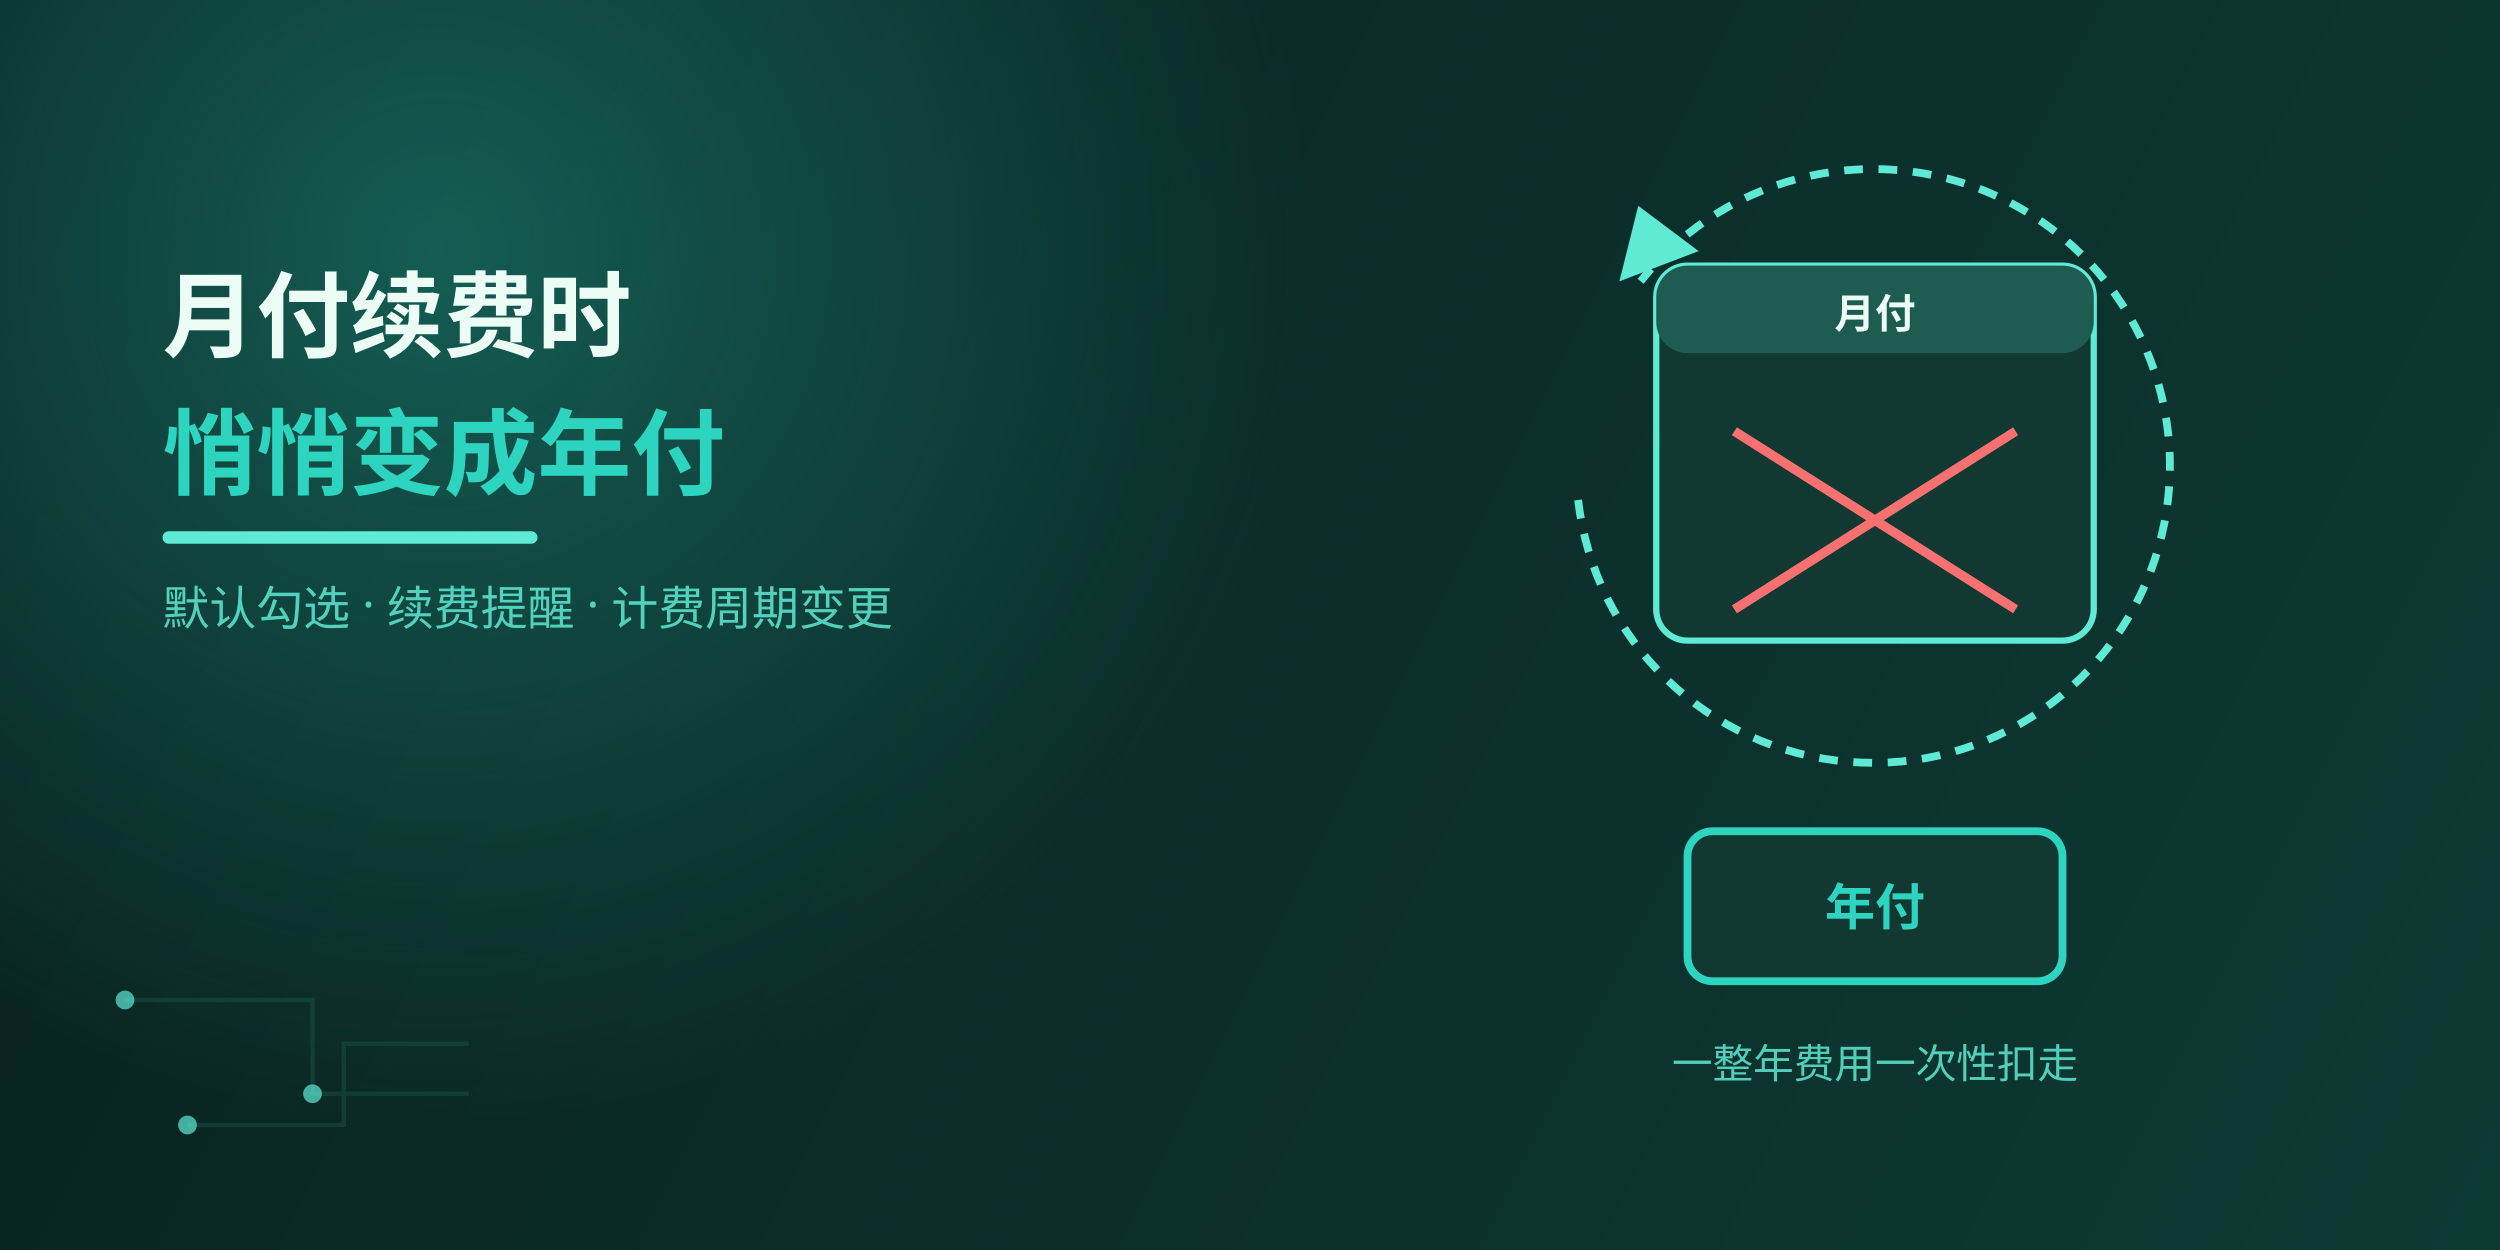
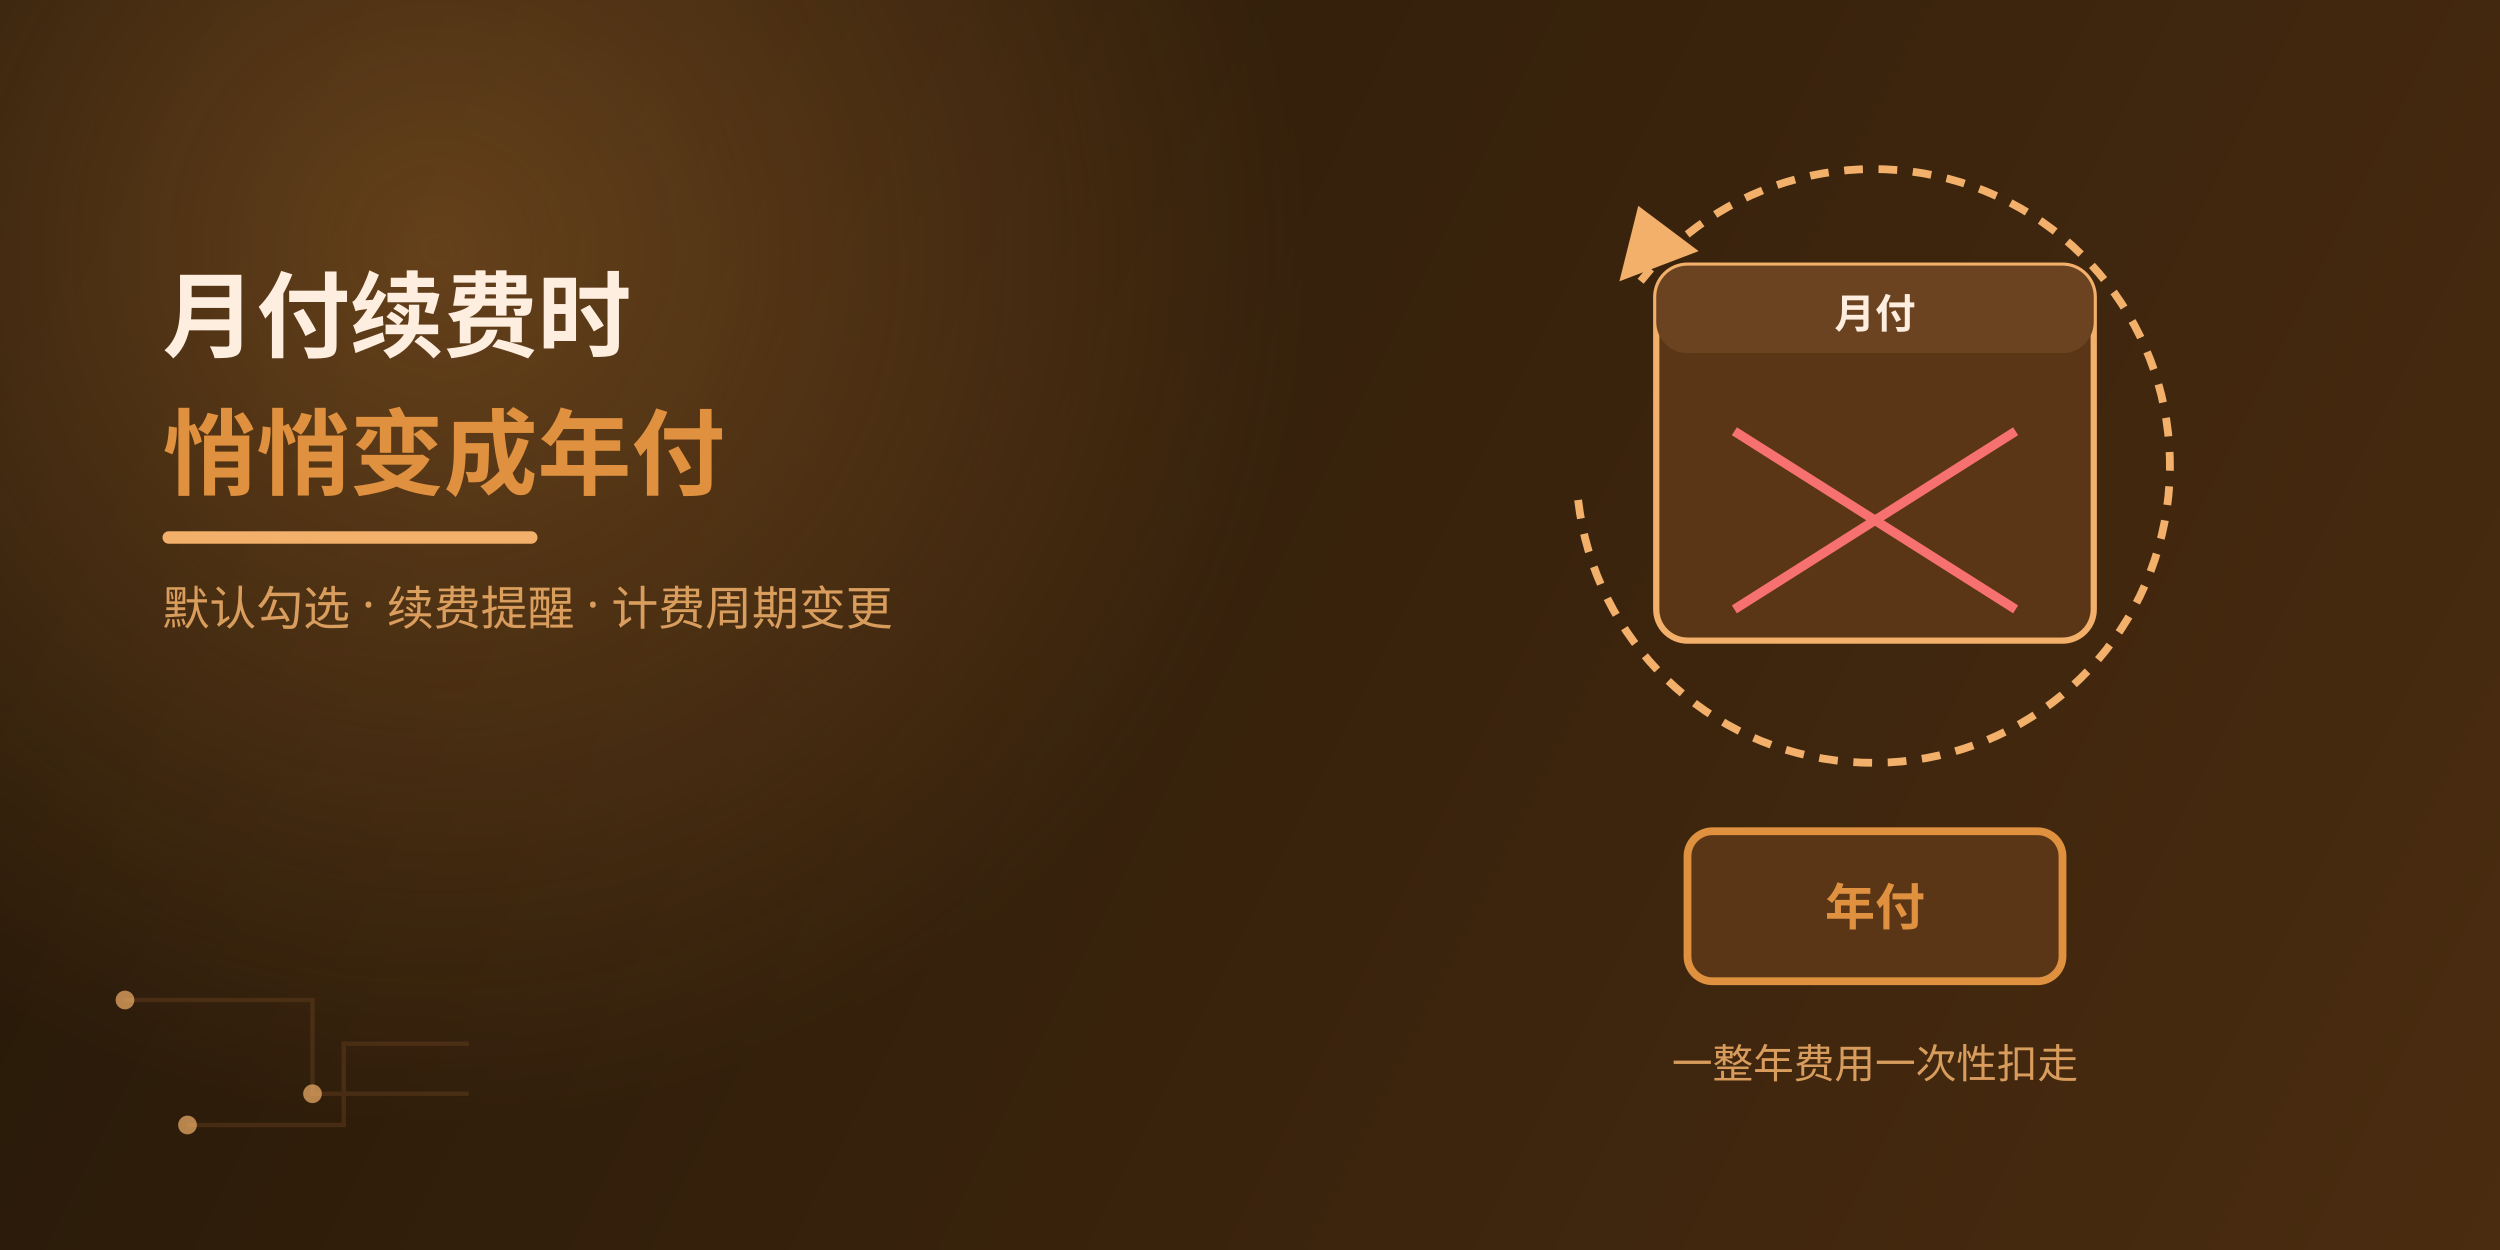
<svg xmlns="http://www.w3.org/2000/svg" viewBox="0 0 800 400" role="img" aria-label="AI订阅月付续费时被静默换成年付方案封面图">
  <defs>
    <linearGradient id="bgGradCycle" x1="0" y1="0" x2="800" y2="400" gradientUnits="userSpaceOnUse">
-       <stop offset="0" stop-color="#08201d" />
-       <stop offset="1" stop-color="#0e3a34" />
+       <stop offset="0" stop-color="#241708" />
+       <stop offset="1" stop-color="#4a2c10" />
    </linearGradient>
    <radialGradient id="glowCycle" cx="140" cy="80" r="280" gradientUnits="userSpaceOnUse">
-       <stop offset="0" stop-color="#2dd4bf" stop-opacity="0.32" />
-       <stop offset="1" stop-color="#2dd4bf" stop-opacity="0" />
+       <stop offset="0" stop-color="#e0913f" stop-opacity="0.32" />
+       <stop offset="1" stop-color="#e0913f" stop-opacity="0" />
    </radialGradient>
  </defs>
  <rect width="800" height="400" fill="url(#bgGradCycle)" />
  <rect width="800" height="400" fill="url(#glowCycle)" />
-   <g stroke="#1e5b50" stroke-width="1.4" opacity="0.4" fill="none">
+   <g stroke="#6b4321" stroke-width="1.4" opacity="0.4" fill="none">
    <path d="M40 320 h60 v30 h50" />
    <path d="M60 360 h50 v-26 h40" />
  </g>
-   <g fill="#5eead4" opacity="0.7">
+   <g fill="#f2b06a" opacity="0.7">
    <circle cx="40" cy="320" r="3" />
    <circle cx="100" cy="350" r="3" />
    <circle cx="60" cy="360" r="3" />
  </g>
-   <text x="52" y="112" font-family="'PingFang SC','Microsoft YaHei',sans-serif" font-size="30" font-weight="700" fill="#ecfdf5">月付续费时</text>
-   <text x="52" y="156" font-family="'PingFang SC','Microsoft YaHei',sans-serif" font-size="30" font-weight="700" fill="#2dd4bf">悄悄变成年付</text>
-   <rect x="52" y="170" width="120" height="4" rx="2" fill="#5eead4" />
-   <text x="52" y="200" font-family="'PingFang SC','Microsoft YaHei',sans-serif" font-size="15" font-weight="400" fill="#5eead4" opacity="0.85">默认勾选 · 续费提醒 · 计费周期变更</text>
+   <text x="52" y="112" font-family="'PingFang SC','Microsoft YaHei',sans-serif" font-size="30" font-weight="700" fill="#fdeee0">月付续费时</text>
+   <text x="52" y="156" font-family="'PingFang SC','Microsoft YaHei',sans-serif" font-size="30" font-weight="700" fill="#e0913f">悄悄变成年付</text>
+   <rect x="52" y="170" width="120" height="4" rx="2" fill="#f2b06a" />
+   <text x="52" y="200" font-family="'PingFang SC','Microsoft YaHei',sans-serif" font-size="15" font-weight="400" fill="#f2b06a" opacity="0.85">默认勾选 · 续费提醒 · 计费周期变更</text>
  <g transform="translate(600,140)">
-     <rect x="-70" y="-55" width="140" height="120" rx="10" fill="#123832" stroke="#5eead4" stroke-width="2" />
-     <rect x="-70" y="-55" width="140" height="28" rx="10" fill="#1e5b50" />
-     <text x="0" y="-35" text-anchor="middle" font-family="'PingFang SC','Microsoft YaHei',sans-serif" font-size="13" fill="#ecfdf5" font-weight="700">月付</text>
+     <rect x="-70" y="-55" width="140" height="120" rx="10" fill="#5a3616" stroke="#f2b06a" stroke-width="2" />
+     <rect x="-70" y="-55" width="140" height="28" rx="10" fill="#6b4321" />
+     <text x="0" y="-35" text-anchor="middle" font-family="'PingFang SC','Microsoft YaHei',sans-serif" font-size="13" fill="#fdeee0" font-weight="700">月付</text>
    <line x1="-45" y1="-2" x2="45" y2="55" stroke="#f87171" stroke-width="3" />
    <line x1="45" y1="-2" x2="-45" y2="55" stroke="#f87171" stroke-width="3" />
  </g>
-   <g transform="translate(600,140)" stroke="#5eead4" stroke-width="2.5" fill="none">
+   <g transform="translate(600,140)" stroke="#f2b06a" stroke-width="2.5" fill="none">
    <path d="M-95 20 a95 95 0 1 0 20 -70" stroke-dasharray="6 5" />
-     <path d="M-80 -52 l5 -20 l16 12 z" fill="#5eead4" />
+     <path d="M-80 -52 l5 -20 l16 12 z" fill="#f2b06a" />
  </g>
  <g transform="translate(600,290)">
-     <rect x="-60" y="-24" width="120" height="48" rx="8" fill="#123832" stroke="#2dd4bf" stroke-width="2.5" />
-     <text x="0" y="6" text-anchor="middle" font-family="'PingFang SC','Microsoft YaHei',sans-serif" font-size="16" fill="#2dd4bf" font-weight="700">年付</text>
+     <rect x="-60" y="-24" width="120" height="48" rx="8" fill="#5a3616" stroke="#e0913f" stroke-width="2.5" />
+     <text x="0" y="6" text-anchor="middle" font-family="'PingFang SC','Microsoft YaHei',sans-serif" font-size="16" fill="#e0913f" font-weight="700">年付</text>
  </g>
-   <text x="600" y="345" text-anchor="middle" font-family="'PingFang SC','Microsoft YaHei',sans-serif" font-size="13" fill="#5eead4" opacity="0.85">一整年费用一次性扣走</text>
+   <text x="600" y="345" text-anchor="middle" font-family="'PingFang SC','Microsoft YaHei',sans-serif" font-size="13" fill="#f2b06a" opacity="0.85">一整年费用一次性扣走</text>
</svg>
